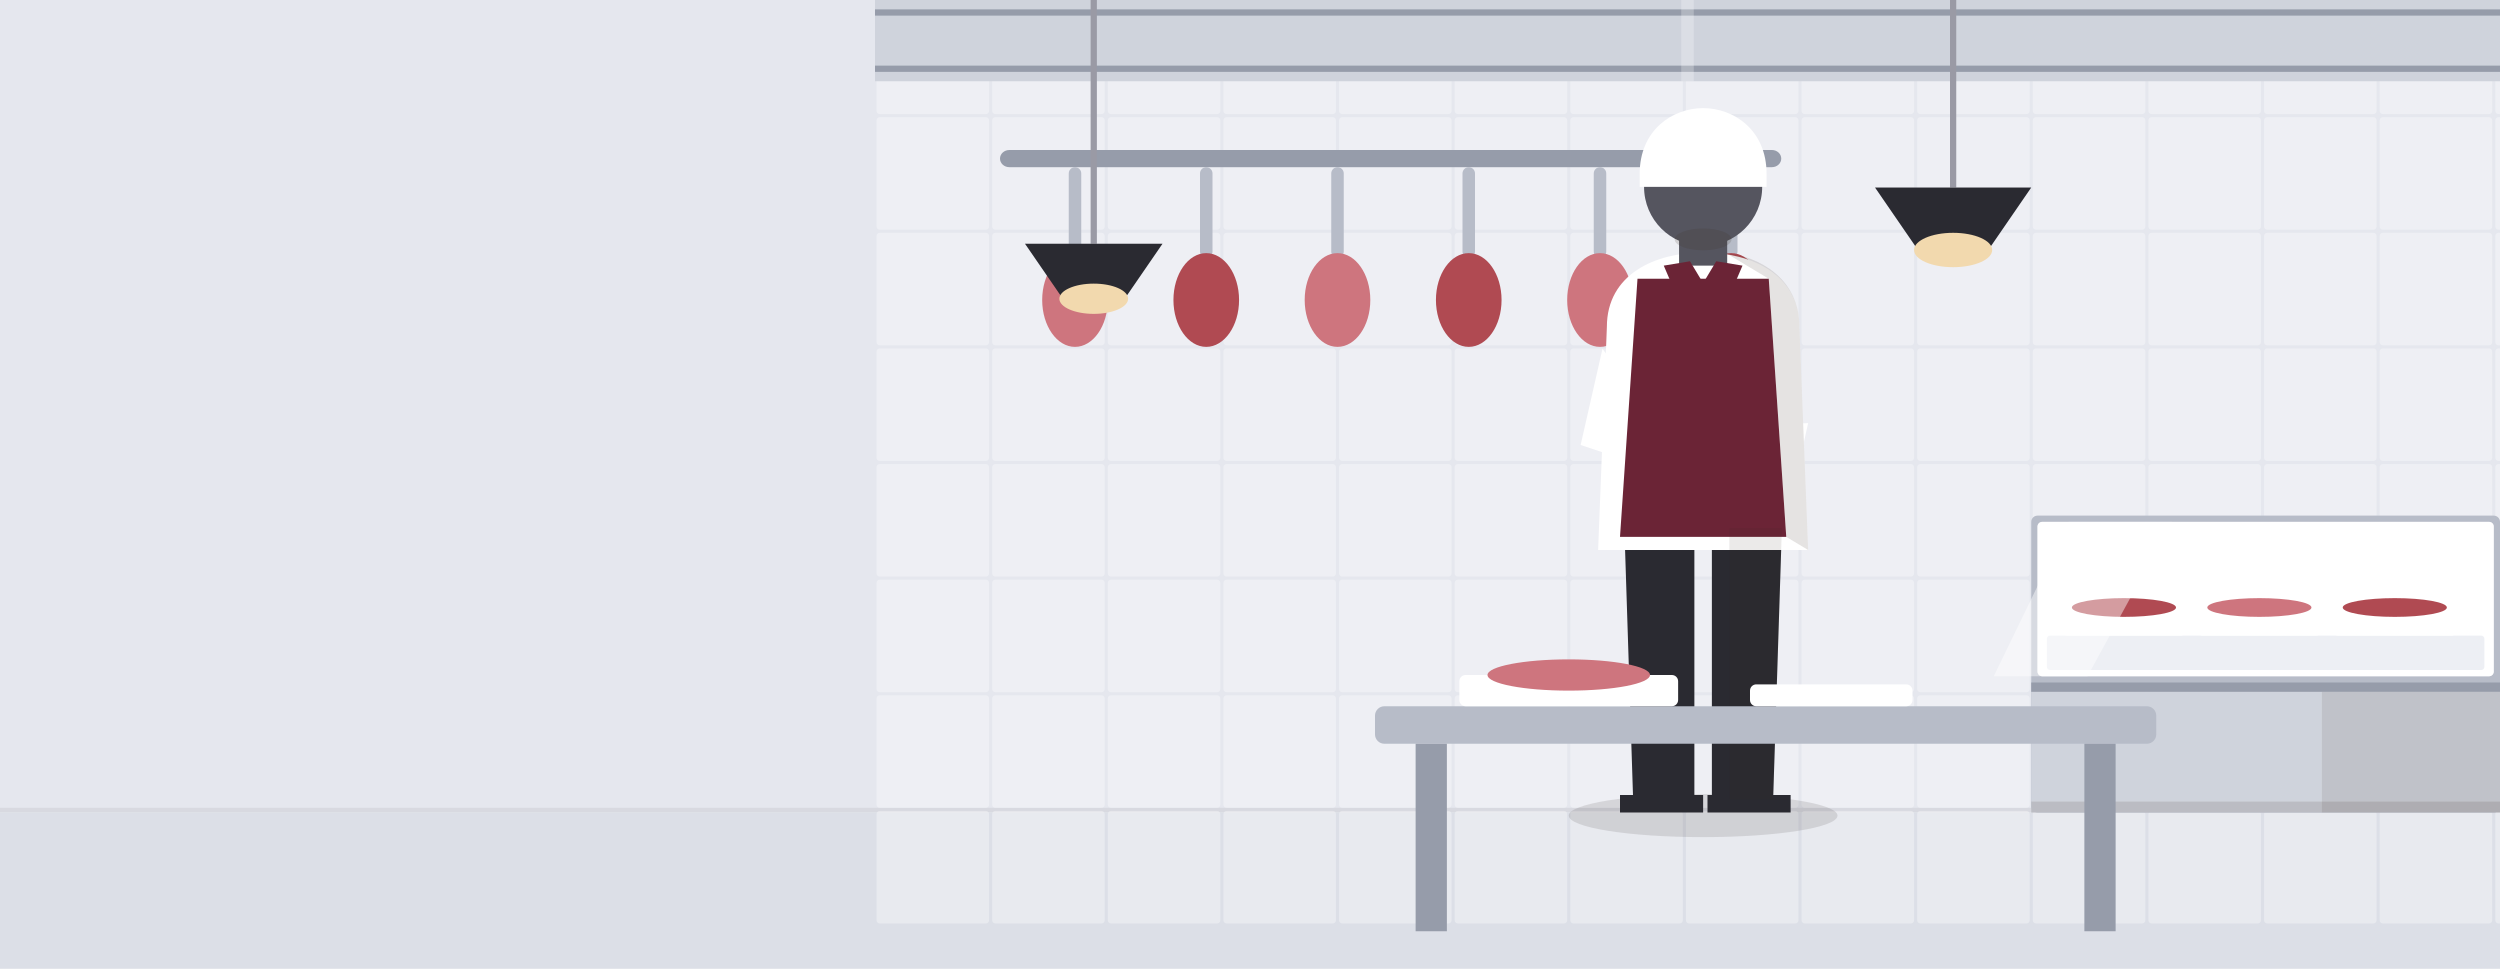
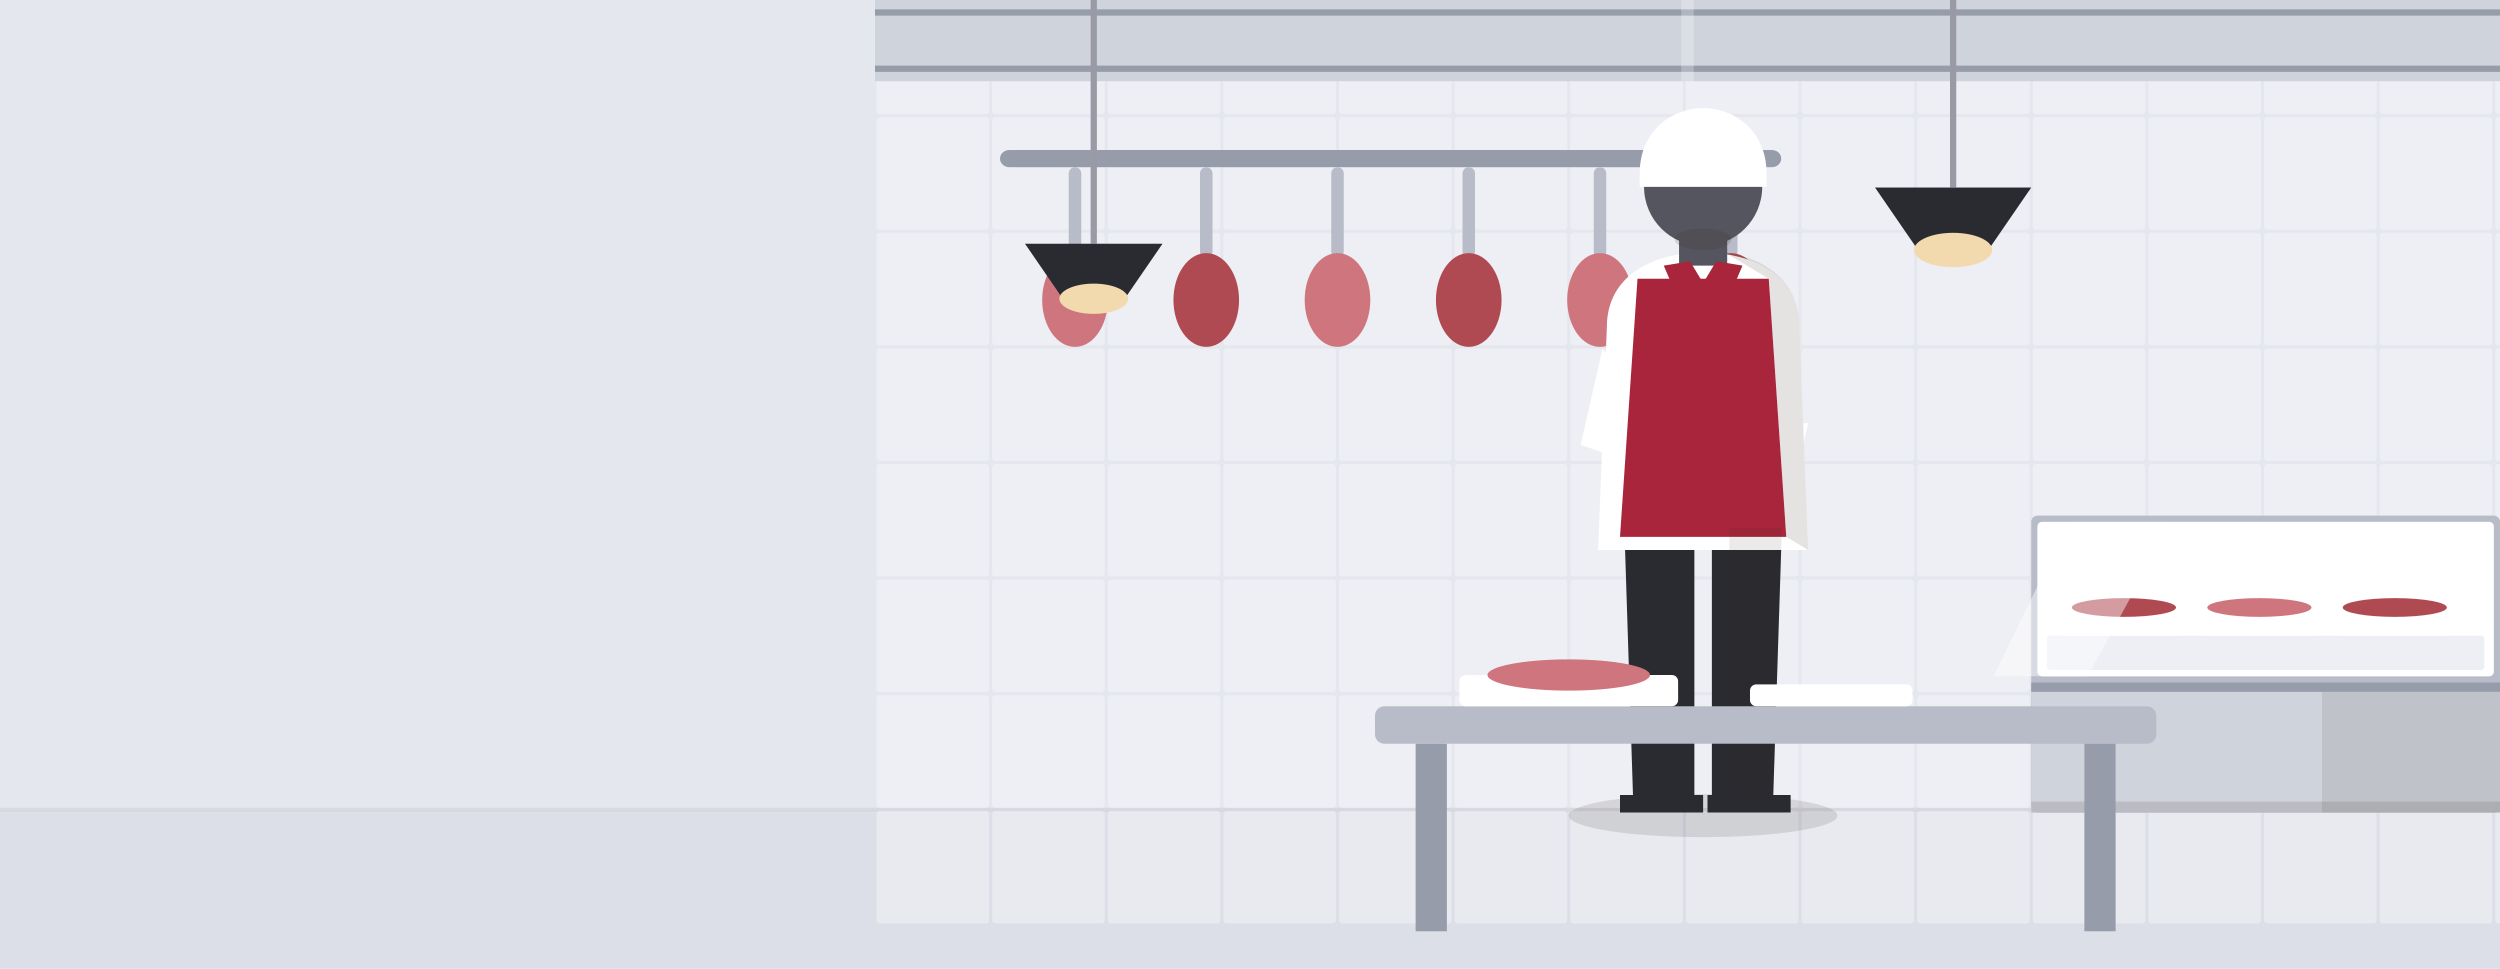
<svg xmlns="http://www.w3.org/2000/svg" viewBox="0 0 1600 620" width="1600" height="620" role="img">
  <rect x="0" y="0" width="1600" height="620" fill="#F7F8FA" />
  <rect x="0" y="0" width="1600" height="520" fill="#E5E7EE" />
  <rect x="0" y="520" width="1600" height="100" fill="#DCDFE7" />
  <rect x="0" y="517" width="1600" height="3" fill="rgba(0,0,0,.06)" />
  <rect x="561" y="1" width="72" height="72" fill="rgba(255,255,255,.35)" rx="2" />
  <rect x="635" y="1" width="72" height="72" fill="rgba(255,255,255,.35)" rx="2" />
  <rect x="709" y="1" width="72" height="72" fill="rgba(255,255,255,.35)" rx="2" />
  <rect x="783" y="1" width="72" height="72" fill="rgba(255,255,255,.35)" rx="2" />
  <rect x="857" y="1" width="72" height="72" fill="rgba(255,255,255,.35)" rx="2" />
  <rect x="931" y="1" width="72" height="72" fill="rgba(255,255,255,.35)" rx="2" />
  <rect x="1005" y="1" width="72" height="72" fill="rgba(255,255,255,.35)" rx="2" />
  <rect x="1079" y="1" width="72" height="72" fill="rgba(255,255,255,.35)" rx="2" />
  <rect x="1153" y="1" width="72" height="72" fill="rgba(255,255,255,.35)" rx="2" />
  <rect x="1227" y="1" width="72" height="72" fill="rgba(255,255,255,.35)" rx="2" />
  <rect x="1301" y="1" width="72" height="72" fill="rgba(255,255,255,.35)" rx="2" />
  <rect x="1375" y="1" width="72" height="72" fill="rgba(255,255,255,.35)" rx="2" />
  <rect x="1449" y="1" width="72" height="72" fill="rgba(255,255,255,.35)" rx="2" />
  <rect x="1523" y="1" width="72" height="72" fill="rgba(255,255,255,.35)" rx="2" />
  <rect x="1597" y="1" width="72" height="72" fill="rgba(255,255,255,.35)" rx="2" />
  <rect x="561" y="75" width="72" height="72" fill="rgba(255,255,255,.35)" rx="2" />
  <rect x="635" y="75" width="72" height="72" fill="rgba(255,255,255,.35)" rx="2" />
  <rect x="709" y="75" width="72" height="72" fill="rgba(255,255,255,.35)" rx="2" />
  <rect x="783" y="75" width="72" height="72" fill="rgba(255,255,255,.35)" rx="2" />
  <rect x="857" y="75" width="72" height="72" fill="rgba(255,255,255,.35)" rx="2" />
  <rect x="931" y="75" width="72" height="72" fill="rgba(255,255,255,.35)" rx="2" />
  <rect x="1005" y="75" width="72" height="72" fill="rgba(255,255,255,.35)" rx="2" />
  <rect x="1079" y="75" width="72" height="72" fill="rgba(255,255,255,.35)" rx="2" />
  <rect x="1153" y="75" width="72" height="72" fill="rgba(255,255,255,.35)" rx="2" />
  <rect x="1227" y="75" width="72" height="72" fill="rgba(255,255,255,.35)" rx="2" />
  <rect x="1301" y="75" width="72" height="72" fill="rgba(255,255,255,.35)" rx="2" />
  <rect x="1375" y="75" width="72" height="72" fill="rgba(255,255,255,.35)" rx="2" />
  <rect x="1449" y="75" width="72" height="72" fill="rgba(255,255,255,.35)" rx="2" />
  <rect x="1523" y="75" width="72" height="72" fill="rgba(255,255,255,.35)" rx="2" />
  <rect x="1597" y="75" width="72" height="72" fill="rgba(255,255,255,.35)" rx="2" />
  <rect x="561" y="149" width="72" height="72" fill="rgba(255,255,255,.35)" rx="2" />
  <rect x="635" y="149" width="72" height="72" fill="rgba(255,255,255,.35)" rx="2" />
  <rect x="709" y="149" width="72" height="72" fill="rgba(255,255,255,.35)" rx="2" />
  <rect x="783" y="149" width="72" height="72" fill="rgba(255,255,255,.35)" rx="2" />
  <rect x="857" y="149" width="72" height="72" fill="rgba(255,255,255,.35)" rx="2" />
  <rect x="931" y="149" width="72" height="72" fill="rgba(255,255,255,.35)" rx="2" />
  <rect x="1005" y="149" width="72" height="72" fill="rgba(255,255,255,.35)" rx="2" />
  <rect x="1079" y="149" width="72" height="72" fill="rgba(255,255,255,.35)" rx="2" />
  <rect x="1153" y="149" width="72" height="72" fill="rgba(255,255,255,.35)" rx="2" />
  <rect x="1227" y="149" width="72" height="72" fill="rgba(255,255,255,.35)" rx="2" />
  <rect x="1301" y="149" width="72" height="72" fill="rgba(255,255,255,.35)" rx="2" />
  <rect x="1375" y="149" width="72" height="72" fill="rgba(255,255,255,.35)" rx="2" />
  <rect x="1449" y="149" width="72" height="72" fill="rgba(255,255,255,.35)" rx="2" />
  <rect x="1523" y="149" width="72" height="72" fill="rgba(255,255,255,.35)" rx="2" />
  <rect x="1597" y="149" width="72" height="72" fill="rgba(255,255,255,.35)" rx="2" />
  <rect x="561" y="223" width="72" height="72" fill="rgba(255,255,255,.35)" rx="2" />
  <rect x="635" y="223" width="72" height="72" fill="rgba(255,255,255,.35)" rx="2" />
  <rect x="709" y="223" width="72" height="72" fill="rgba(255,255,255,.35)" rx="2" />
  <rect x="783" y="223" width="72" height="72" fill="rgba(255,255,255,.35)" rx="2" />
  <rect x="857" y="223" width="72" height="72" fill="rgba(255,255,255,.35)" rx="2" />
  <rect x="931" y="223" width="72" height="72" fill="rgba(255,255,255,.35)" rx="2" />
  <rect x="1005" y="223" width="72" height="72" fill="rgba(255,255,255,.35)" rx="2" />
  <rect x="1079" y="223" width="72" height="72" fill="rgba(255,255,255,.35)" rx="2" />
  <rect x="1153" y="223" width="72" height="72" fill="rgba(255,255,255,.35)" rx="2" />
  <rect x="1227" y="223" width="72" height="72" fill="rgba(255,255,255,.35)" rx="2" />
  <rect x="1301" y="223" width="72" height="72" fill="rgba(255,255,255,.35)" rx="2" />
  <rect x="1375" y="223" width="72" height="72" fill="rgba(255,255,255,.35)" rx="2" />
  <rect x="1449" y="223" width="72" height="72" fill="rgba(255,255,255,.35)" rx="2" />
  <rect x="1523" y="223" width="72" height="72" fill="rgba(255,255,255,.35)" rx="2" />
  <rect x="1597" y="223" width="72" height="72" fill="rgba(255,255,255,.35)" rx="2" />
  <rect x="561" y="297" width="72" height="72" fill="rgba(255,255,255,.35)" rx="2" />
  <rect x="635" y="297" width="72" height="72" fill="rgba(255,255,255,.35)" rx="2" />
  <rect x="709" y="297" width="72" height="72" fill="rgba(255,255,255,.35)" rx="2" />
  <rect x="783" y="297" width="72" height="72" fill="rgba(255,255,255,.35)" rx="2" />
  <rect x="857" y="297" width="72" height="72" fill="rgba(255,255,255,.35)" rx="2" />
  <rect x="931" y="297" width="72" height="72" fill="rgba(255,255,255,.35)" rx="2" />
  <rect x="1005" y="297" width="72" height="72" fill="rgba(255,255,255,.35)" rx="2" />
  <rect x="1079" y="297" width="72" height="72" fill="rgba(255,255,255,.35)" rx="2" />
  <rect x="1153" y="297" width="72" height="72" fill="rgba(255,255,255,.35)" rx="2" />
  <rect x="1227" y="297" width="72" height="72" fill="rgba(255,255,255,.35)" rx="2" />
  <rect x="1301" y="297" width="72" height="72" fill="rgba(255,255,255,.35)" rx="2" />
  <rect x="1375" y="297" width="72" height="72" fill="rgba(255,255,255,.35)" rx="2" />
  <rect x="1449" y="297" width="72" height="72" fill="rgba(255,255,255,.35)" rx="2" />
  <rect x="1523" y="297" width="72" height="72" fill="rgba(255,255,255,.35)" rx="2" />
  <rect x="1597" y="297" width="72" height="72" fill="rgba(255,255,255,.35)" rx="2" />
  <rect x="561" y="371" width="72" height="72" fill="rgba(255,255,255,.35)" rx="2" />
  <rect x="635" y="371" width="72" height="72" fill="rgba(255,255,255,.35)" rx="2" />
  <rect x="709" y="371" width="72" height="72" fill="rgba(255,255,255,.35)" rx="2" />
  <rect x="783" y="371" width="72" height="72" fill="rgba(255,255,255,.35)" rx="2" />
  <rect x="857" y="371" width="72" height="72" fill="rgba(255,255,255,.35)" rx="2" />
  <rect x="931" y="371" width="72" height="72" fill="rgba(255,255,255,.35)" rx="2" />
  <rect x="1005" y="371" width="72" height="72" fill="rgba(255,255,255,.35)" rx="2" />
  <rect x="1079" y="371" width="72" height="72" fill="rgba(255,255,255,.35)" rx="2" />
  <rect x="1153" y="371" width="72" height="72" fill="rgba(255,255,255,.35)" rx="2" />
  <rect x="1227" y="371" width="72" height="72" fill="rgba(255,255,255,.35)" rx="2" />
  <rect x="1301" y="371" width="72" height="72" fill="rgba(255,255,255,.35)" rx="2" />
  <rect x="1375" y="371" width="72" height="72" fill="rgba(255,255,255,.35)" rx="2" />
  <rect x="1449" y="371" width="72" height="72" fill="rgba(255,255,255,.35)" rx="2" />
  <rect x="1523" y="371" width="72" height="72" fill="rgba(255,255,255,.35)" rx="2" />
  <rect x="1597" y="371" width="72" height="72" fill="rgba(255,255,255,.35)" rx="2" />
  <rect x="561" y="445" width="72" height="72" fill="rgba(255,255,255,.35)" rx="2" />
  <rect x="635" y="445" width="72" height="72" fill="rgba(255,255,255,.35)" rx="2" />
  <rect x="709" y="445" width="72" height="72" fill="rgba(255,255,255,.35)" rx="2" />
  <rect x="783" y="445" width="72" height="72" fill="rgba(255,255,255,.35)" rx="2" />
  <rect x="857" y="445" width="72" height="72" fill="rgba(255,255,255,.35)" rx="2" />
  <rect x="931" y="445" width="72" height="72" fill="rgba(255,255,255,.35)" rx="2" />
  <rect x="1005" y="445" width="72" height="72" fill="rgba(255,255,255,.35)" rx="2" />
  <rect x="1079" y="445" width="72" height="72" fill="rgba(255,255,255,.35)" rx="2" />
  <rect x="1153" y="445" width="72" height="72" fill="rgba(255,255,255,.35)" rx="2" />
  <rect x="1227" y="445" width="72" height="72" fill="rgba(255,255,255,.35)" rx="2" />
  <rect x="1301" y="445" width="72" height="72" fill="rgba(255,255,255,.35)" rx="2" />
  <rect x="1375" y="445" width="72" height="72" fill="rgba(255,255,255,.35)" rx="2" />
  <rect x="1449" y="445" width="72" height="72" fill="rgba(255,255,255,.35)" rx="2" />
  <rect x="1523" y="445" width="72" height="72" fill="rgba(255,255,255,.35)" rx="2" />
  <rect x="1597" y="445" width="72" height="72" fill="rgba(255,255,255,.35)" rx="2" />
  <rect x="561" y="519" width="72" height="72" fill="rgba(255,255,255,.35)" rx="2" />
  <rect x="635" y="519" width="72" height="72" fill="rgba(255,255,255,.35)" rx="2" />
  <rect x="709" y="519" width="72" height="72" fill="rgba(255,255,255,.35)" rx="2" />
  <rect x="783" y="519" width="72" height="72" fill="rgba(255,255,255,.35)" rx="2" />
  <rect x="857" y="519" width="72" height="72" fill="rgba(255,255,255,.35)" rx="2" />
  <rect x="931" y="519" width="72" height="72" fill="rgba(255,255,255,.35)" rx="2" />
  <rect x="1005" y="519" width="72" height="72" fill="rgba(255,255,255,.35)" rx="2" />
  <rect x="1079" y="519" width="72" height="72" fill="rgba(255,255,255,.35)" rx="2" />
  <rect x="1153" y="519" width="72" height="72" fill="rgba(255,255,255,.35)" rx="2" />
  <rect x="1227" y="519" width="72" height="72" fill="rgba(255,255,255,.35)" rx="2" />
  <rect x="1301" y="519" width="72" height="72" fill="rgba(255,255,255,.35)" rx="2" />
  <rect x="1375" y="519" width="72" height="72" fill="rgba(255,255,255,.35)" rx="2" />
  <rect x="1449" y="519" width="72" height="72" fill="rgba(255,255,255,.35)" rx="2" />
  <rect x="1523" y="519" width="72" height="72" fill="rgba(255,255,255,.35)" rx="2" />
  <rect x="1597" y="519" width="72" height="72" fill="rgba(255,255,255,.35)" rx="2" />
  <g transform="translate(560,0)">
    <rect x="0" y="0" width="1040" height="52" fill="#CFD3DC" />
    <rect x="0" y="6" width="1040" height="4" fill="#969CAA" />
    <rect x="0" y="42" width="1040" height="4" fill="#969CAA" />
    <rect x="516" y="0" width="8" height="52" fill="rgba(255,255,255,.25)" />
  </g>
  <rect x="640" y="96" width="500" height="11" fill="#969CAA" rx="6" />
  <rect x="684" y="107" width="8" height="58" fill="#B7BCC8" rx="4" />
  <rect x="768" y="107" width="8" height="58" fill="#B7BCC8" rx="4" />
  <rect x="852" y="107" width="8" height="58" fill="#B7BCC8" rx="4" />
  <rect x="936" y="107" width="8" height="58" fill="#B7BCC8" rx="4" />
  <rect x="1020" y="107" width="8" height="58" fill="#B7BCC8" rx="4" />
  <rect x="1104" y="107" width="8" height="58" fill="#B7BCC8" rx="4" />
  <ellipse cx="688" cy="192" rx="21" ry="30" fill="#CE757E" />
  <ellipse cx="772" cy="192" rx="21" ry="30" fill="#B04A52" />
  <ellipse cx="856" cy="192" rx="21" ry="30" fill="#CE757E" />
  <ellipse cx="940" cy="192" rx="21" ry="30" fill="#B04A52" />
  <ellipse cx="1024" cy="192" rx="21" ry="30" fill="#CE757E" />
  <ellipse cx="1108" cy="192" rx="21" ry="30" fill="#B04A52" />
  <g transform="translate(1300,330)">
    <rect x="0" y="0" width="300" height="190" fill="#B7BCC8" rx="4" />
    <rect x="4" y="4" width="292" height="98.8" fill="#FFFFFF" rx="3" />
    <rect x="4" y="4" width="292" height="98.8" fill="rgba(255,255,255,.55)" rx="3" />
    <rect x="10" y="76.8" width="280" height="22" fill="#EDEFF4" rx="2" />
    <rect x="20" y="58.8" width="78.667" height="18" fill="#FFFFFF" rx="3" />
    <rect x="106.667" y="58.8" width="78.667" height="18" fill="#FFFFFF" rx="3" />
    <rect x="193.333" y="58.8" width="78.667" height="18" fill="#FFFFFF" rx="3" />
    <ellipse cx="59.333" cy="58.8" rx="33.333" ry="6" fill="#B04A52" />
    <ellipse cx="146" cy="58.8" rx="33.333" ry="6" fill="#CE757E" />
    <ellipse cx="232.667" cy="58.8" rx="33.333" ry="6" fill="#B04A52" />
    <rect x="0" y="106.8" width="300" height="6" fill="#969CAA" />
    <rect x="0" y="112.8" width="300" height="77.2" fill="#CFD3DC" />
    <path d="M24,4 L90,4 L36,102.8 L-24,102.8 Z" fill="rgba(255,255,255,.45)" />
    <rect x="186" y="112.8" width="114" height="77.2" fill="rgba(58,44,36,.10)" />
    <rect x="0" y="183" width="300" height="7" fill="rgba(58,44,36,.14)" />
  </g>
  <ellipse cx="1090" cy="522" rx="86" ry="13.76" fill="rgba(51,44,42,.13)" />
  <g transform="translate(1090,520) scale(1.4)">
    <path d="M-36,-130 L-32,-6 L-4,-6 L-4,-130 Z" fill="#2A2A31" />
    <path d="M4,-130 L4,-6 L32,-6 L36,-130 Z" fill="#2A2A31" />
    <rect x="-38" y="-8" width="38" height="8" fill="#2A2A31" />
    <rect x="2" y="-8" width="38" height="8" fill="#2A2A31" />
    <path d="M-44,-222 C-44,-246 -22,-256 0,-256 C22,-256 44,-246 44,-222 L48,-120 L-48,-120 Z" fill="#FFFFFF" />
    <path d="M-46,-212 L-56,-168 L-8,-152 L44,-160 L48,-178 L0,-176 L-30,-190 Z" fill="#FFFFFF" />
    <rect x="-11" y="-272" width="22" height="22" fill="#55555F" />
    <circle cx="0" cy="-286" r="27" fill="#55555F" />
    <path d="M-29,-292 C-29,-312 -14,-322 0,-322 C14,-322 29,-312 29,-292 L29,-286 L-29,-286 Z" fill="#FFFFFF" />
-     <path d="M-30,-244 L30,-244 L38,-126 L-38,-126 Z" fill="#6B2436" />
-     <path d="M-18,-250 L-12,-236 L12,-236 L18,-250 L6,-252 L0,-242 L-6,-252 Z" fill="#6B2436" />
+     <path d="M-30,-244 L30,-244 L38,-126 L-38,-126 Z" fill="#A9253B" />
+     <path d="M-18,-250 L-12,-236 L12,-236 L18,-250 L6,-252 L0,-242 L-6,-252 Z" fill="#A9253B" />
    <path d="M10,-256 C26,-254 44,-244 44,-222 L48,-120 L38,-126 L30,-244 Z" fill="rgba(58,44,36,.13)" />
    <path d="M12,-130 L12,-6 L32,-6 L36,-130 Z" fill="rgba(58,44,36,.10)" />
    <ellipse cx="0" cy="-262" rx="13" ry="5" fill="rgba(58,44,36,.16)" />
  </g>
  <g transform="translate(880,452)">
    <rect x="0" y="0" width="500" height="24" fill="#B7BCC8" rx="6" />
    <rect x="26" y="24" width="20" height="120" fill="#969CAA" />
    <rect x="454" y="24" width="20" height="120" fill="#969CAA" />
    <rect x="54" y="-20" width="140" height="20" fill="#FFFFFF" rx="4" />
    <ellipse cx="124" cy="-20" rx="52" ry="10" fill="#CE757E" />
    <rect x="240" y="-14" width="104" height="14" fill="#FFFFFF" rx="4" />
  </g>
  <g transform="translate(1250,0)">
    <rect x="-2" y="0" width="4" height="120" fill="#9A9AA5" />
    <path d="M-50,120 L50,120 L22.5,160 L-22.5,160 Z" fill="#2A2A31" />
    <ellipse cx="0" cy="160" rx="25" ry="11" fill="#F2D9AE" />
  </g>
  <g transform="translate(700,0)">
    <rect x="-2" y="0" width="4" height="156" fill="#9A9AA5" />
    <path d="M-44,156 L44,156 L19.8,191.2 L-19.8,191.2 Z" fill="#2A2A31" />
    <ellipse cx="0" cy="191.2" rx="22" ry="9.68" fill="#F2D9AE" />
  </g>
</svg>
